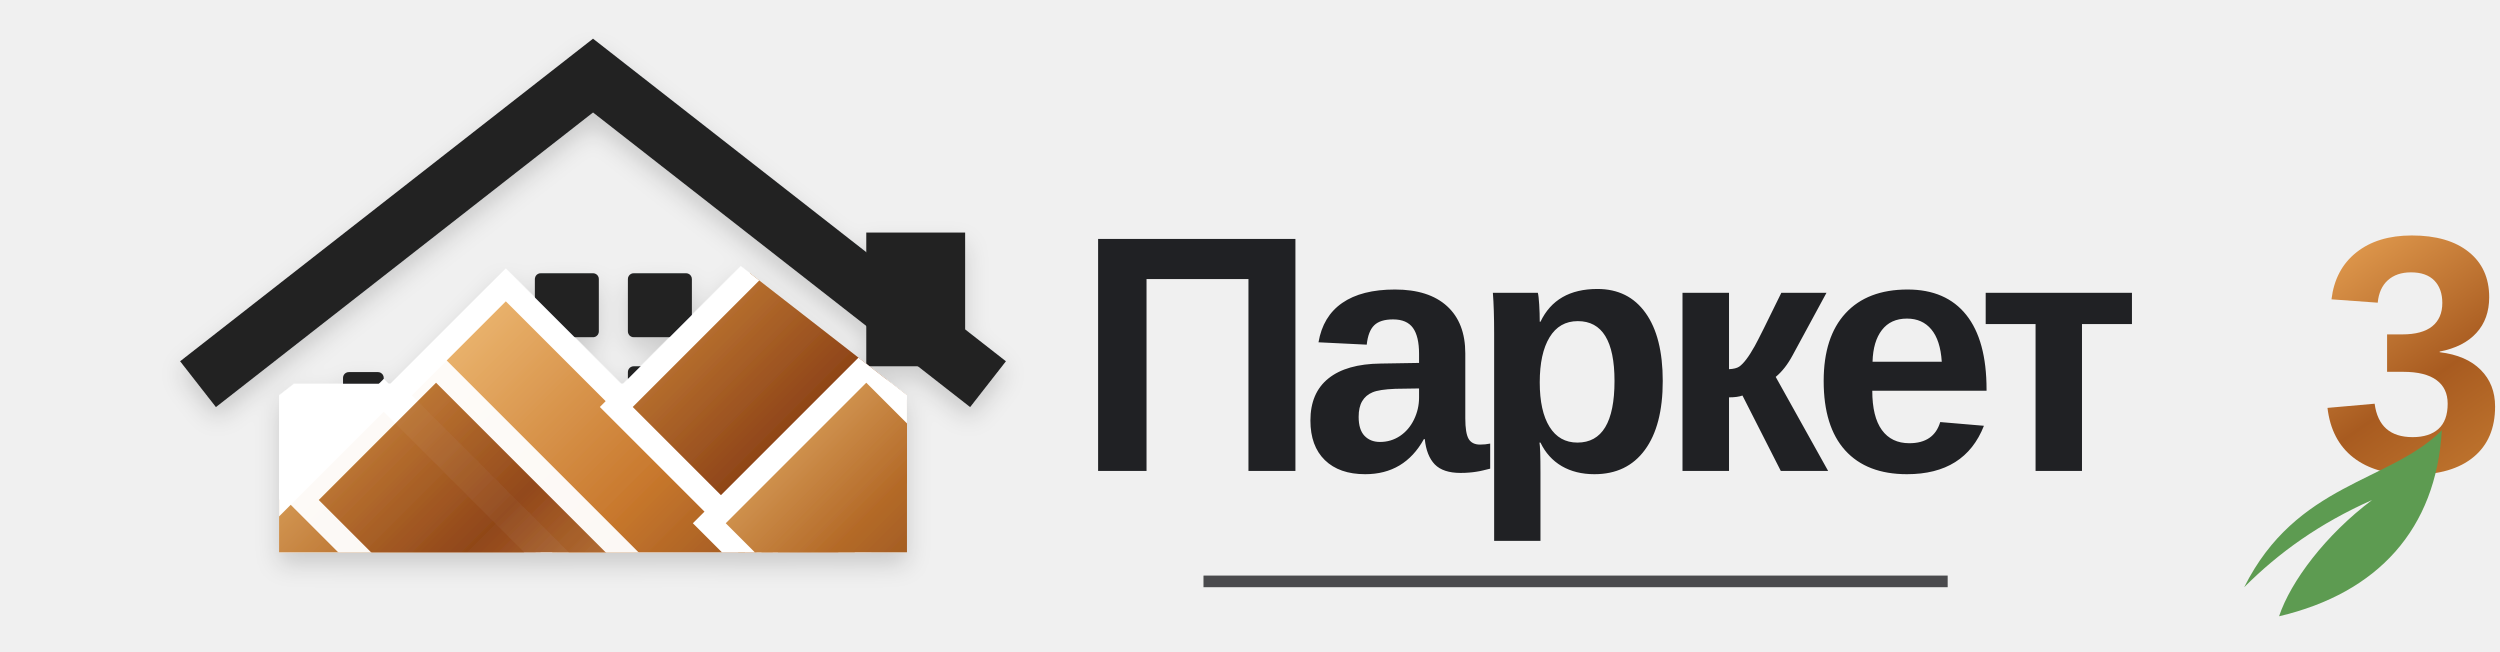
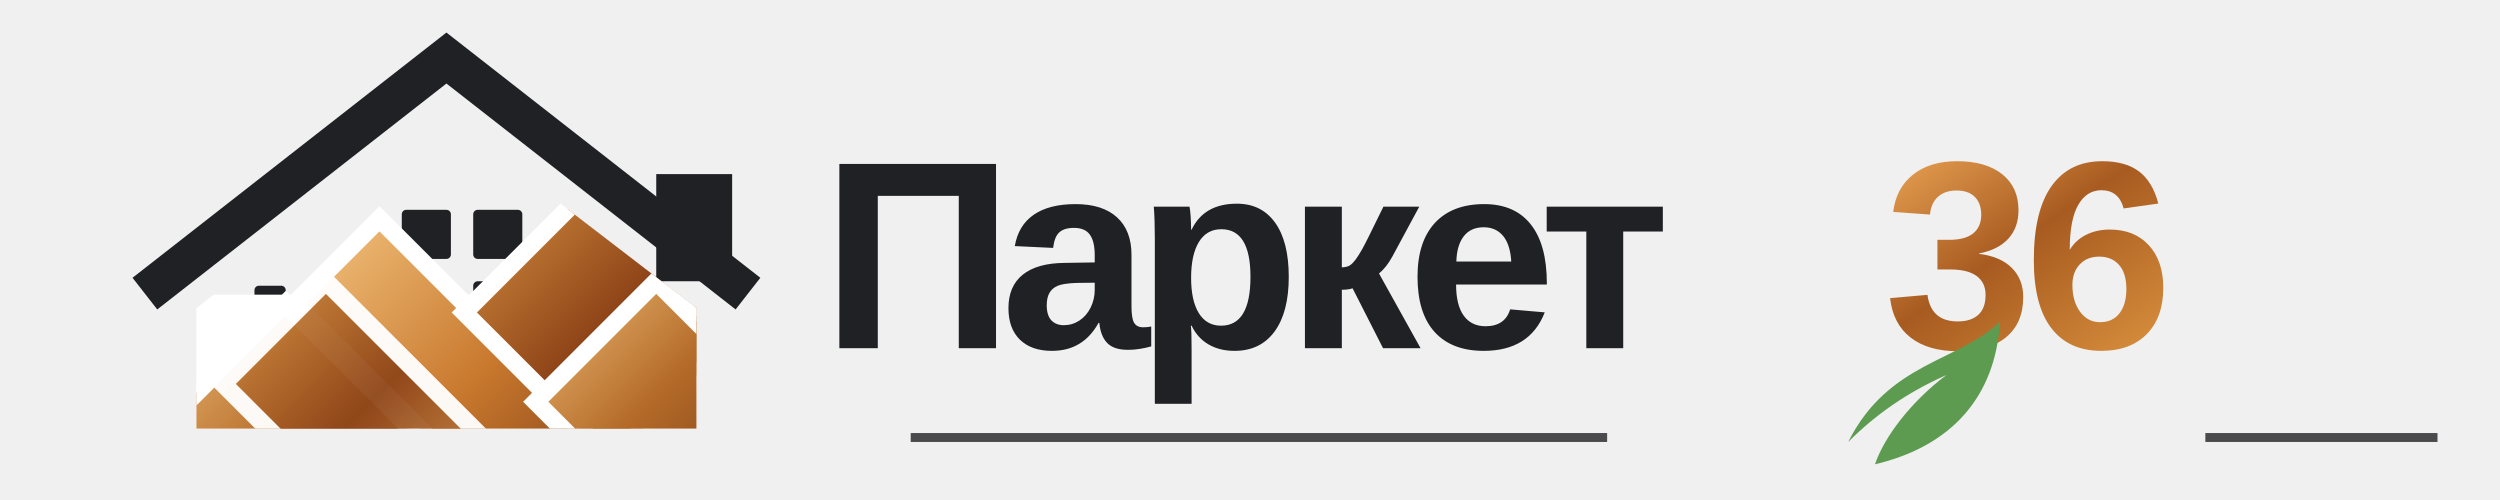
- <svg xmlns="http://www.w3.org/2000/svg" width="430" height="112" viewBox="0 0 430 112" role="img" aria-labelledby="logo-title logo-desc">
+ <svg xmlns="http://www.w3.org/2000/svg" width="560" height="112" viewBox="0 0 560 112" role="img" aria-labelledby="logo-title logo-desc">
  <defs>
    <linearGradient id="wood1" x1="0" y1="0" x2="1" y2="1">
      <stop offset="0" stop-color="#f0c17b" />
      <stop offset="0.48" stop-color="#b46a28" />
      <stop offset="1" stop-color="#6f3514" />
    </linearGradient>
    <linearGradient id="wood2" x1="0" y1="0" x2="1" y2="1">
      <stop offset="0" stop-color="#d99443" />
      <stop offset="0.5" stop-color="#8f4518" />
      <stop offset="1" stop-color="#e0a45d" />
    </linearGradient>
    <linearGradient id="wood3" x1="0" y1="0" x2="1" y2="1">
      <stop offset="0" stop-color="#f5c783" />
      <stop offset="0.55" stop-color="#c8782d" />
      <stop offset="1" stop-color="#7a3a16" />
    </linearGradient>
    <linearGradient id="woodText" x1="0" y1="0" x2="1" y2="1">
      <stop offset="0" stop-color="#e6a052" />
      <stop offset="0.45" stop-color="#a85b20" />
      <stop offset="1" stop-color="#d8903d" />
    </linearGradient>
-     <filter id="softShadow" x="-20%" y="-20%" width="140%" height="140%">
-       <feDropShadow dx="0" dy="2" stdDeviation="2" flood-color="#000000" flood-opacity="0.16" />
-     </filter>
    <clipPath id="houseClip">
-       <path d="M38 64 L92 22 L146 64 L146 91 L38 91 Z" />
+       <path d="M36 65 L92 22 L148 65 L148 92 L36 92 Z" />
    </clipPath>
  </defs>
-   <g transform="translate(10 4)" filter="url(#softShadow)">
-     <path d="M28 59 L92 9 L156 59" fill="none" stroke="#202124" stroke-width="10" stroke-linecap="square" stroke-linejoin="miter" />
-     <path d="M139 36 H156 V59 H139 Z" fill="#202124" />
+   <g transform="translate(8 4)">
+     <path d="M28 59 L92 9 L156 59" fill="none" stroke="#202124" stroke-width="9" stroke-linecap="square" stroke-linejoin="miter" />
+     <path d="M139 35 H156 V59 H139 Z" fill="#202124" />
    <rect x="49" y="60" width="7" height="22" rx="1" fill="#202124" />
    <rect x="128" y="60" width="7" height="22" rx="1" fill="#202124" />
    <g transform="translate(82 43)" fill="#202124">
      <rect x="0" y="0" width="11" height="11" rx="1" />
      <rect x="16" y="0" width="11" height="11" rx="1" />
      <rect x="0" y="16" width="11" height="11" rx="1" />
      <rect x="16" y="16" width="11" height="11" rx="1" />
    </g>
    <g clip-path="url(#houseClip)">
-       <rect x="38" y="62" width="108" height="32" fill="#ffffff" />
+       <rect x="36" y="62" width="112" height="32" fill="#ffffff" />
      <path d="M28 92 L56 64 L89 97 L61 125 Z" fill="url(#wood1)" stroke="#ffffff" stroke-width="4" />
      <path d="M58 64 L77 45 L128 96 L109 115 Z" fill="url(#wood3)" stroke="#ffffff" stroke-width="4" />
      <path d="M96 66 L123 39 L156 72 L129 99 Z" fill="url(#wood2)" stroke="#ffffff" stroke-width="4" />
      <path d="M42 82 L65 59 L102 96 L79 119 Z" fill="url(#wood2)" stroke="#ffffff" stroke-width="4" opacity="0.95" />
      <path d="M112 86 L139 59 L167 87 L140 114 Z" fill="url(#wood1)" stroke="#ffffff" stroke-width="4" />
    </g>
  </g>
-   <g transform="translate(185 34)">
-     <text x="0" y="47" font-family="Arial Black, Arial, sans-serif" font-size="58" font-weight="900" letter-spacing="-3" fill="#202124">Паркет</text>
-     <text x="214" y="47" font-family="Arial Black, Arial, sans-serif" font-size="58" font-weight="900" letter-spacing="-2" fill="url(#woodText)">36</text>
-     <path d="M22 66 H150" stroke="#202124" stroke-width="2" opacity="0.8" />
-     <path d="M258 66 H365" stroke="#202124" stroke-width="2" opacity="0.8" />
-     <path d="M201 67 C210 49 226 49 235 40 C234 57 224 68 207 72 C209 66 215 58 223 52 C214 56 207 61 201 67 Z" fill="#5d9b51" />
+   <g transform="translate(184 28)">
+     <text x="0" y="50" font-family="Arial Black, Arial, sans-serif" font-size="60" font-weight="900" letter-spacing="-3" fill="#202124">Паркет</text>
+     <text x="238" y="50" font-family="Arial Black, Arial, sans-serif" font-size="60" font-weight="900" letter-spacing="-2" fill="url(#woodText)">36</text>
+     <path d="M20 70 H176" stroke="#202124" stroke-width="2" opacity="0.8" />
+     <path d="M310 70 H362" stroke="#202124" stroke-width="2" opacity="0.8" />
+     <path d="M230 71 C239 53 255 53 264 44 C263 61 253 72 236 76 C238 70 244 62 252 56 C243 60 236 65 230 71 Z" fill="#5d9b51" />
  </g>
</svg>
